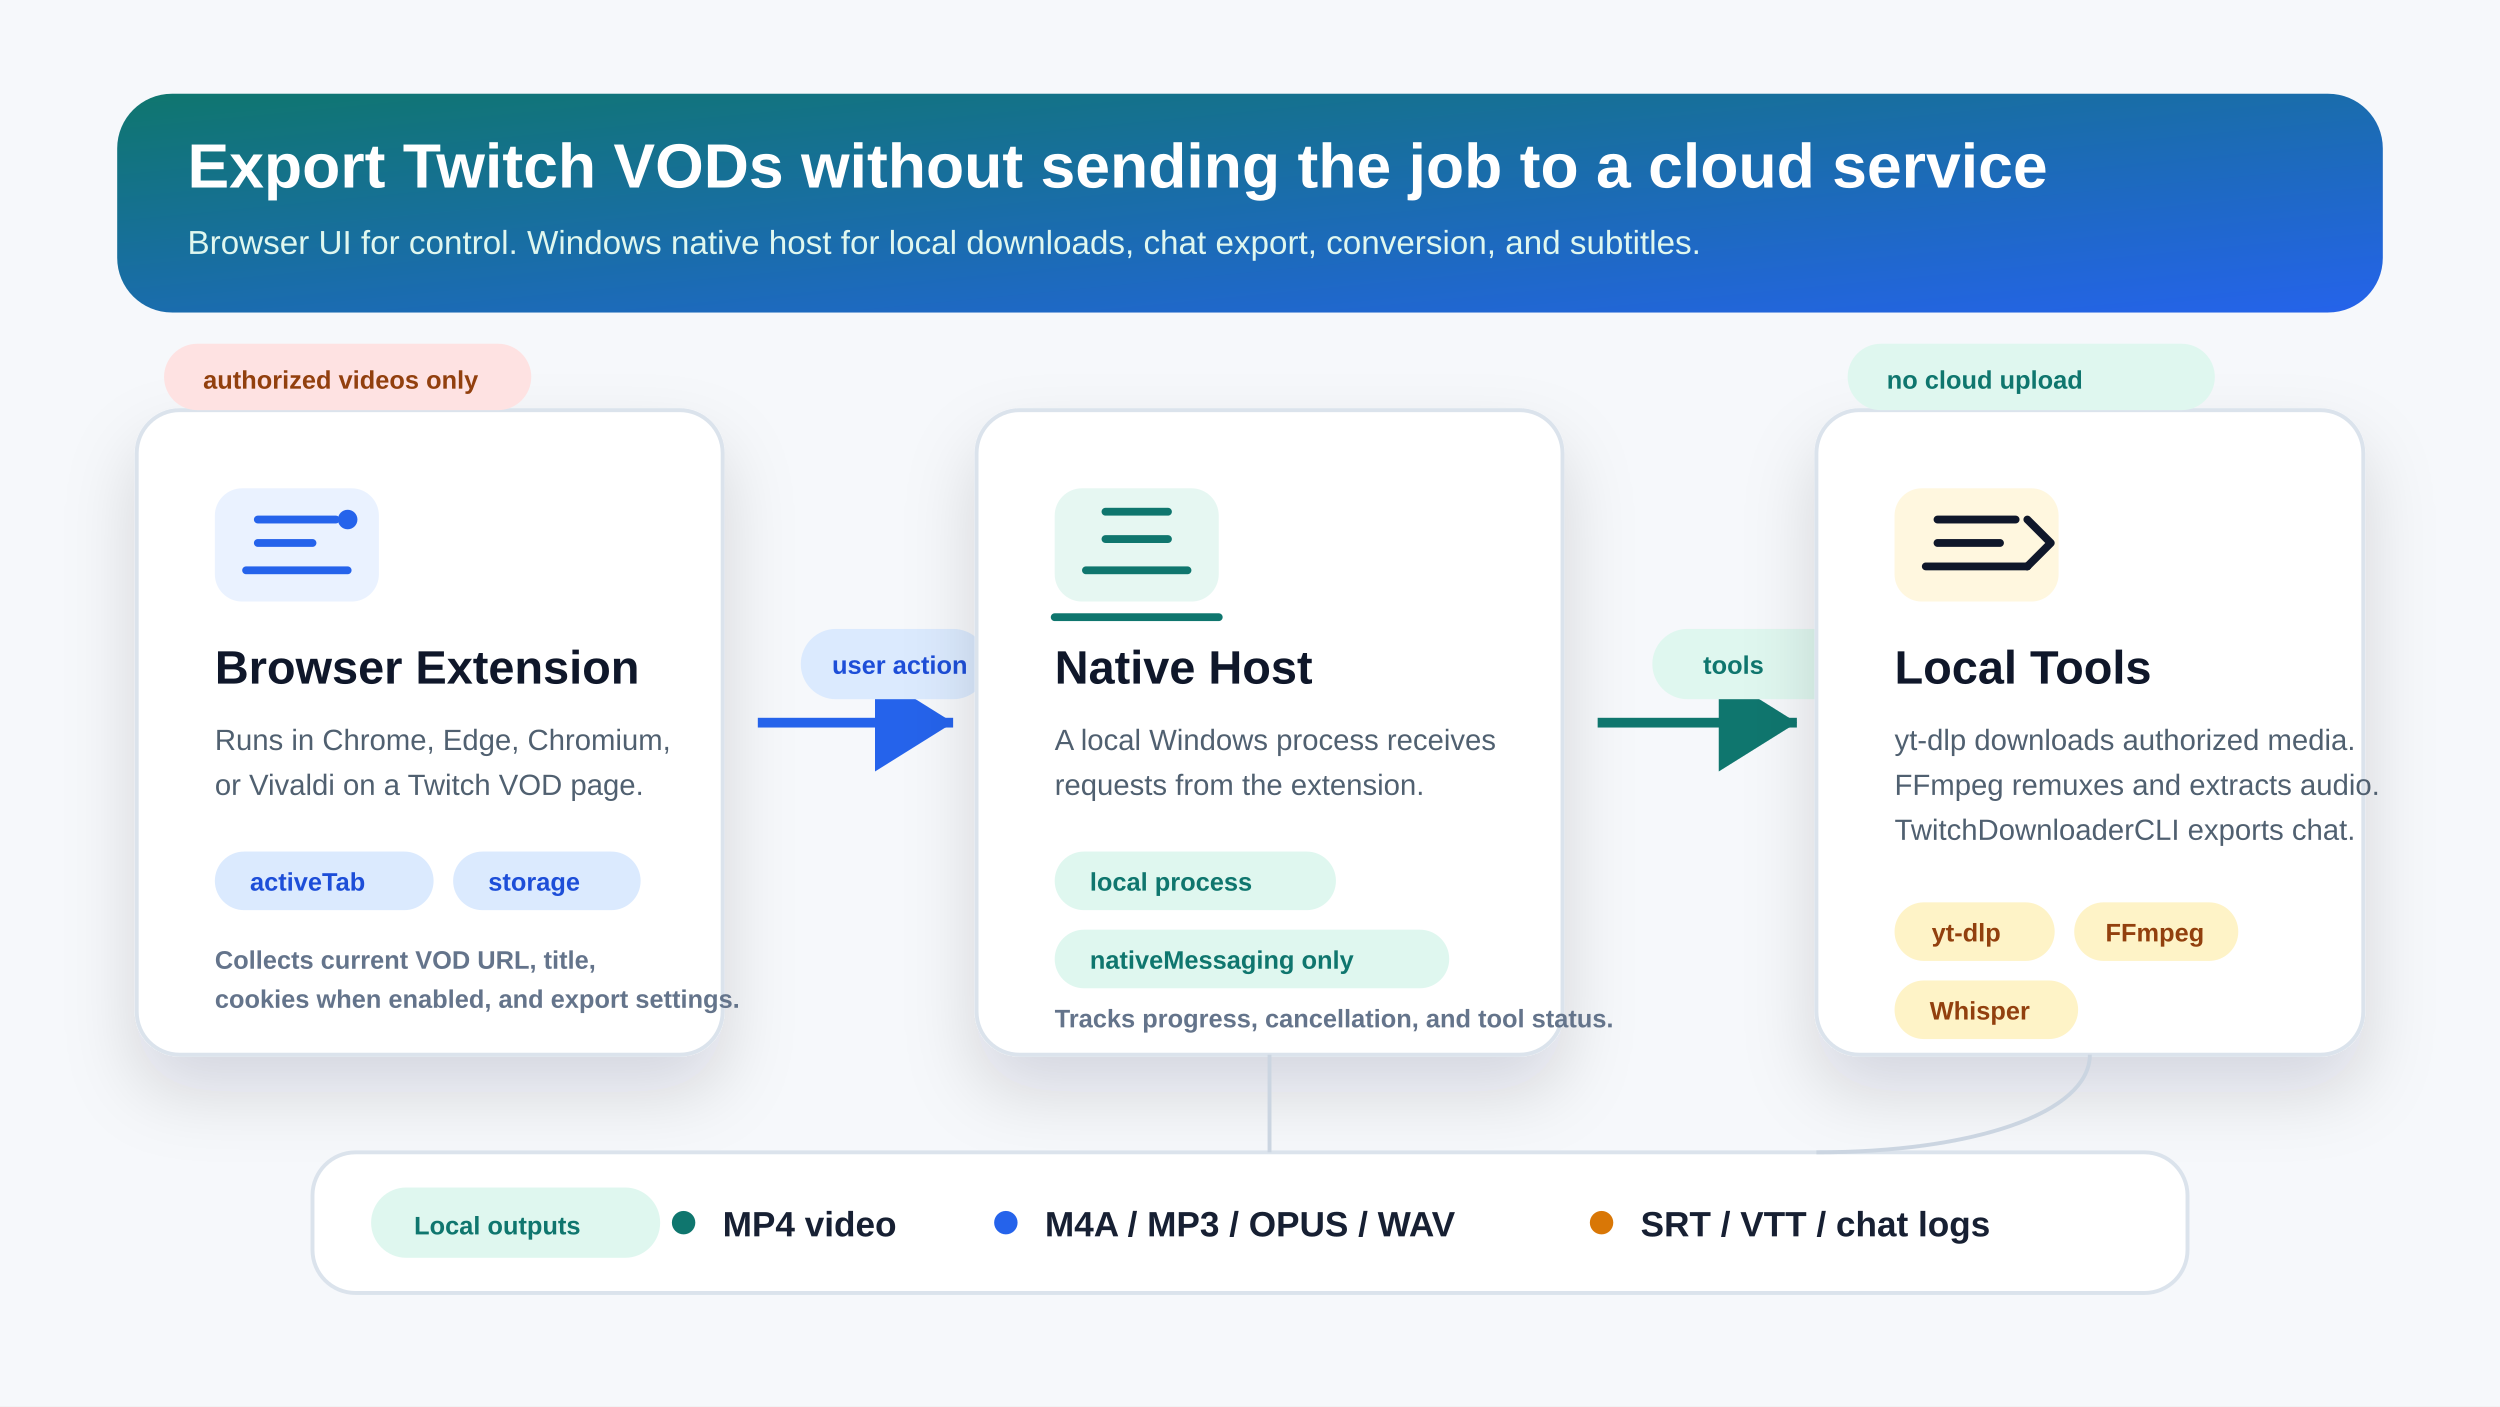
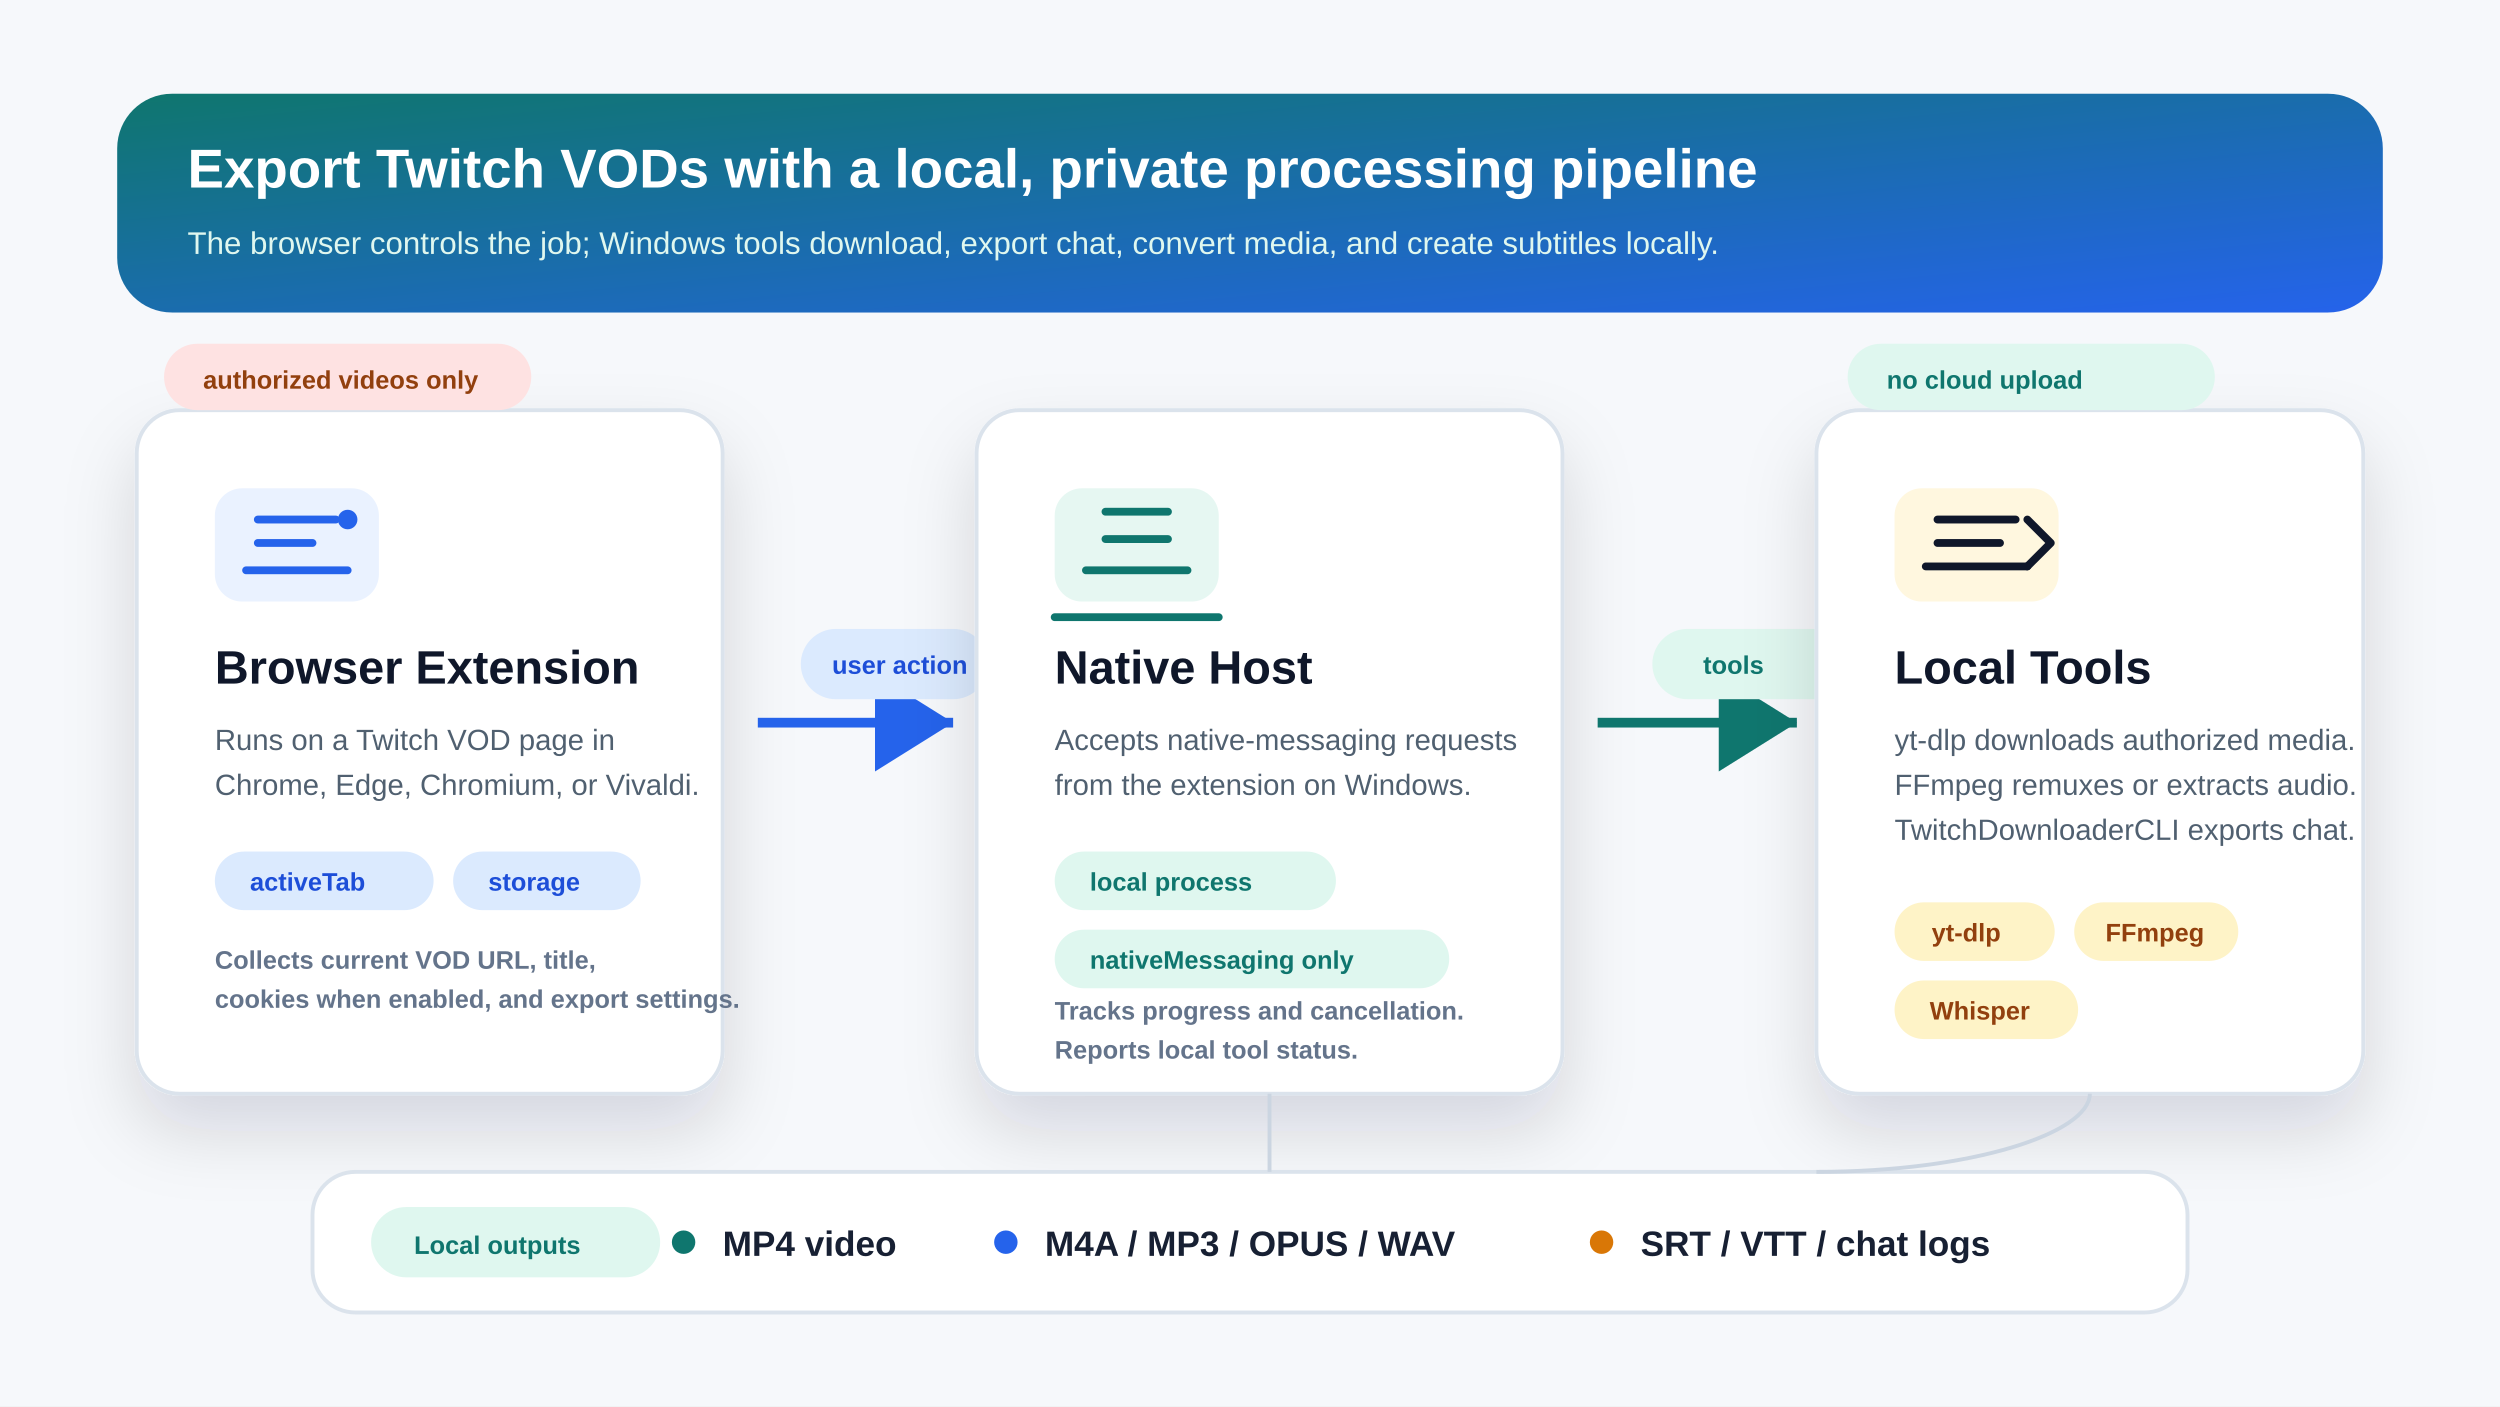
<svg xmlns="http://www.w3.org/2000/svg" width="1280" height="720" viewBox="0 0 1280 720" role="img" aria-labelledby="title desc">
  <defs>
    <linearGradient id="header" x1="0" y1="0" x2="1" y2="1">
      <stop offset="0" stop-color="#0f766e" />
      <stop offset="1" stop-color="#2563eb" />
    </linearGradient>
    <filter id="shadow" x="-20%" y="-20%" width="140%" height="140%">
      <feDropShadow dx="0" dy="18" stdDeviation="18" flood-color="#0f172a" flood-opacity="0.14" />
    </filter>
    <marker id="arrow-teal" markerWidth="14" markerHeight="14" refX="10" refY="7" orient="auto" markerUnits="strokeWidth">
      <path d="M2 2 L10 7 L2 12 Z" fill="#0f766e" />
    </marker>
    <marker id="arrow-blue" markerWidth="14" markerHeight="14" refX="10" refY="7" orient="auto" markerUnits="strokeWidth">
      <path d="M2 2 L10 7 L2 12 Z" fill="#2563eb" />
    </marker>
    <style>
      .bg { fill: #f6f8fb; }
      .card { fill: #ffffff; stroke: #dbe3ec; stroke-width: 2; filter: url(#shadow); }
      .card-soft { fill: #ffffff; stroke: #dbe3ec; stroke-width: 2; }
-       .hero-title { font: 700 32px/1.2 "Segoe UI", Arial, sans-serif; fill: #ffffff; }
-       .hero-subtitle { font: 500 17px/1.45 "Segoe UI", Arial, sans-serif; fill: #dff7ef; }
+       .hero-title { font: 700 28px/1.2 "Segoe UI", Arial, sans-serif; fill: #ffffff; }
+       .hero-subtitle { font: 500 16px/1.45 "Segoe UI", Arial, sans-serif; fill: #dff7ef; }
      .title { font: 700 34px/1.2 "Segoe UI", Arial, sans-serif; fill: #0f172a; }
      .subtitle { font: 500 18px/1.45 "Segoe UI", Arial, sans-serif; fill: #475569; }
      .section-title { font: 700 24px "Segoe UI", Arial, sans-serif; fill: #0f172a; }
      .label { font: 650 18px "Segoe UI", Arial, sans-serif; fill: #172033; }
      .body { font: 500 15px "Segoe UI", Arial, sans-serif; fill: #506070; }
      .small { font: 600 13px "Segoe UI", Arial, sans-serif; fill: #64748b; }
      .chip { font: 700 13px "Segoe UI", Arial, sans-serif; fill: #0f766e; }
      .chip-fill { fill: #dff7ef; }
      .chip-blue { font: 700 13px "Segoe UI", Arial, sans-serif; fill: #1d4ed8; }
      .chip-blue-fill { fill: #dbeafe; }
      .chip-amber { font: 700 13px "Segoe UI", Arial, sans-serif; fill: #92400e; }
      .chip-amber-fill { fill: #fef3c7; }
      .line-teal { stroke: #0f766e; stroke-width: 5; fill: none; marker-end: url(#arrow-teal); }
      .line-blue { stroke: #2563eb; stroke-width: 5; fill: none; marker-end: url(#arrow-blue); }
      .thin { stroke: #cbd5e1; stroke-width: 2; fill: none; }
      .icon-stroke { stroke: #0f172a; stroke-width: 4; fill: none; stroke-linecap: round; stroke-linejoin: round; }
      .icon-teal { stroke: #0f766e; stroke-width: 4; fill: none; stroke-linecap: round; stroke-linejoin: round; }
      .icon-blue { stroke: #2563eb; stroke-width: 4; fill: none; stroke-linecap: round; stroke-linejoin: round; }
      .muted-fill { fill: #edf2f7; }
      .teal-fill { fill: #e6f7f2; }
      .blue-fill { fill: #eaf2ff; }
      .amber-fill { fill: #fff7df; }
      .red-fill { fill: #fee2e2; }
    </style>
  </defs>
  <rect class="bg" width="1280" height="720" />
  <rect x="60" y="48" width="1160" height="112" rx="28" fill="url(#header)" />
-   <text x="96" y="96" class="hero-title">Export Twitch VODs without sending the job to a cloud service</text>
-   <text x="96" y="130" class="hero-subtitle">Browser UI for control. Windows native host for local downloads, chat export, conversion, and subtitles.</text>
-   <rect x="70" y="210" width="300" height="330" rx="22" class="card" />
+   <text x="96" y="96" class="hero-title">Export Twitch VODs with a local, private processing pipeline</text>
+   <text x="96" y="130" class="hero-subtitle">The browser controls the job; Windows tools download, export chat, convert media, and create subtitles locally.</text>
+   <rect x="70" y="210" width="300" height="350" rx="22" class="card" />
  <rect x="110" y="250" width="84" height="58" rx="14" class="blue-fill" />
  <path class="icon-blue" d="M126 292h52M132 266h40M132 278h28" />
  <circle cx="178" cy="266" r="5" fill="#2563eb" />
  <text x="110" y="350" class="section-title">Browser Extension</text>
-   <text x="110" y="384" class="body">Runs in Chrome, Edge, Chromium,</text>
-   <text x="110" y="407" class="body">or Vivaldi on a Twitch VOD page.</text>
+   <text x="110" y="384" class="body">Runs on a Twitch VOD page in</text>
+   <text x="110" y="407" class="body">Chrome, Edge, Chromium, or Vivaldi.</text>
  <rect x="110" y="436" width="112" height="30" rx="15" class="chip-blue-fill" />
  <text x="128" y="456" class="chip-blue">activeTab</text>
  <rect x="232" y="436" width="96" height="30" rx="15" class="chip-blue-fill" />
  <text x="250" y="456" class="chip-blue">storage</text>
  <text x="110" y="496" class="small">Collects current VOD URL, title,</text>
  <text x="110" y="516" class="small">cookies when enabled, and export settings.</text>
  <path class="line-blue" d="M388 370 C430 370 446 370 488 370" />
  <rect x="410" y="322" width="96" height="36" rx="18" class="chip-blue-fill" />
  <text x="426" y="345" class="chip-blue">user action</text>
-   <rect x="500" y="210" width="300" height="330" rx="22" class="card" />
+   <rect x="500" y="210" width="300" height="350" rx="22" class="card" />
  <rect x="540" y="250" width="84" height="58" rx="14" class="teal-fill" />
  <path class="icon-teal" d="M556 292h52M566 262h32M566 276h32" />
  <path class="icon-teal" d="M540 316h84" />
  <text x="540" y="350" class="section-title">Native Host</text>
-   <text x="540" y="384" class="body">A local Windows process receives</text>
-   <text x="540" y="407" class="body">requests from the extension.</text>
+   <text x="540" y="384" class="body">Accepts native-messaging requests</text>
+   <text x="540" y="407" class="body">from the extension on Windows.</text>
  <rect x="540" y="436" width="144" height="30" rx="15" class="chip-fill" />
  <text x="558" y="456" class="chip">local process</text>
  <rect x="540" y="476" width="202" height="30" rx="15" class="chip-fill" />
  <text x="558" y="496" class="chip">nativeMessaging only</text>
-   <text x="540" y="526" class="small">Tracks progress, cancellation, and tool status.</text>
+   <text x="540" y="522" class="small">Tracks progress and cancellation.</text>
+   <text x="540" y="542" class="small">Reports local tool status.</text>
  <path class="line-teal" d="M818 370 C860 370 878 370 920 370" />
  <rect x="846" y="322" width="112" height="36" rx="18" class="chip-fill" />
  <text x="872" y="345" class="chip">tools</text>
-   <rect x="930" y="210" width="280" height="330" rx="22" class="card" />
+   <rect x="930" y="210" width="280" height="350" rx="22" class="card" />
  <rect x="970" y="250" width="84" height="58" rx="14" class="amber-fill" />
  <path class="icon-stroke" d="M986 290h52M992 266h40M992 278h32" />
  <path class="icon-stroke" d="M1038 266l12 12-12 12" />
  <text x="970" y="350" class="section-title">Local Tools</text>
  <text x="970" y="384" class="body">yt-dlp downloads authorized media.</text>
-   <text x="970" y="407" class="body">FFmpeg remuxes and extracts audio.</text>
+   <text x="970" y="407" class="body">FFmpeg remuxes or extracts audio.</text>
  <text x="970" y="430" class="body">TwitchDownloaderCLI exports chat.</text>
  <rect x="970" y="462" width="82" height="30" rx="15" class="chip-amber-fill" />
  <text x="989" y="482" class="chip-amber">yt-dlp</text>
  <rect x="1062" y="462" width="84" height="30" rx="15" class="chip-amber-fill" />
  <text x="1078" y="482" class="chip-amber">FFmpeg</text>
  <rect x="970" y="502" width="94" height="30" rx="15" class="chip-amber-fill" />
  <text x="988" y="522" class="chip-amber">Whisper</text>
-   <rect x="160" y="590" width="960" height="72" rx="22" class="card-soft" />
-   <rect x="190" y="608" width="148" height="36" rx="18" class="chip-fill" />
-   <text x="212" y="632" class="chip">Local outputs</text>
-   <text x="370" y="633" class="label">MP4 video</text>
-   <circle cx="350" cy="626" r="6" fill="#0f766e" />
-   <text x="535" y="633" class="label">M4A / MP3 / OPUS / WAV</text>
-   <circle cx="515" cy="626" r="6" fill="#2563eb" />
-   <text x="840" y="633" class="label">SRT / VTT / chat logs</text>
-   <circle cx="820" cy="626" r="6" fill="#d97706" />
-   <path class="thin" d="M650 540 L650 590" />
-   <path class="thin" d="M1070 540 C1070 570 1010 590 930 590" />
+   <rect x="160" y="600" width="960" height="72" rx="22" class="card-soft" />
+   <rect x="190" y="618" width="148" height="36" rx="18" class="chip-fill" />
+   <text x="212" y="642" class="chip">Local outputs</text>
+   <text x="370" y="643" class="label">MP4 video</text>
+   <circle cx="350" cy="636" r="6" fill="#0f766e" />
+   <text x="535" y="643" class="label">M4A / MP3 / OPUS / WAV</text>
+   <circle cx="515" cy="636" r="6" fill="#2563eb" />
+   <text x="840" y="643" class="label">SRT / VTT / chat logs</text>
+   <circle cx="820" cy="636" r="6" fill="#d97706" />
+   <path class="thin" d="M650 560 L650 600" />
+   <path class="thin" d="M1070 560 C1070 580 1010 600 930 600" />
  <rect x="84" y="176" width="188" height="34" rx="17" class="red-fill" />
  <text x="104" y="199" class="chip-amber">authorized videos only</text>
  <rect x="946" y="176" width="188" height="34" rx="17" class="chip-fill" />
  <text x="966" y="199" class="chip">no cloud upload</text>
</svg>
